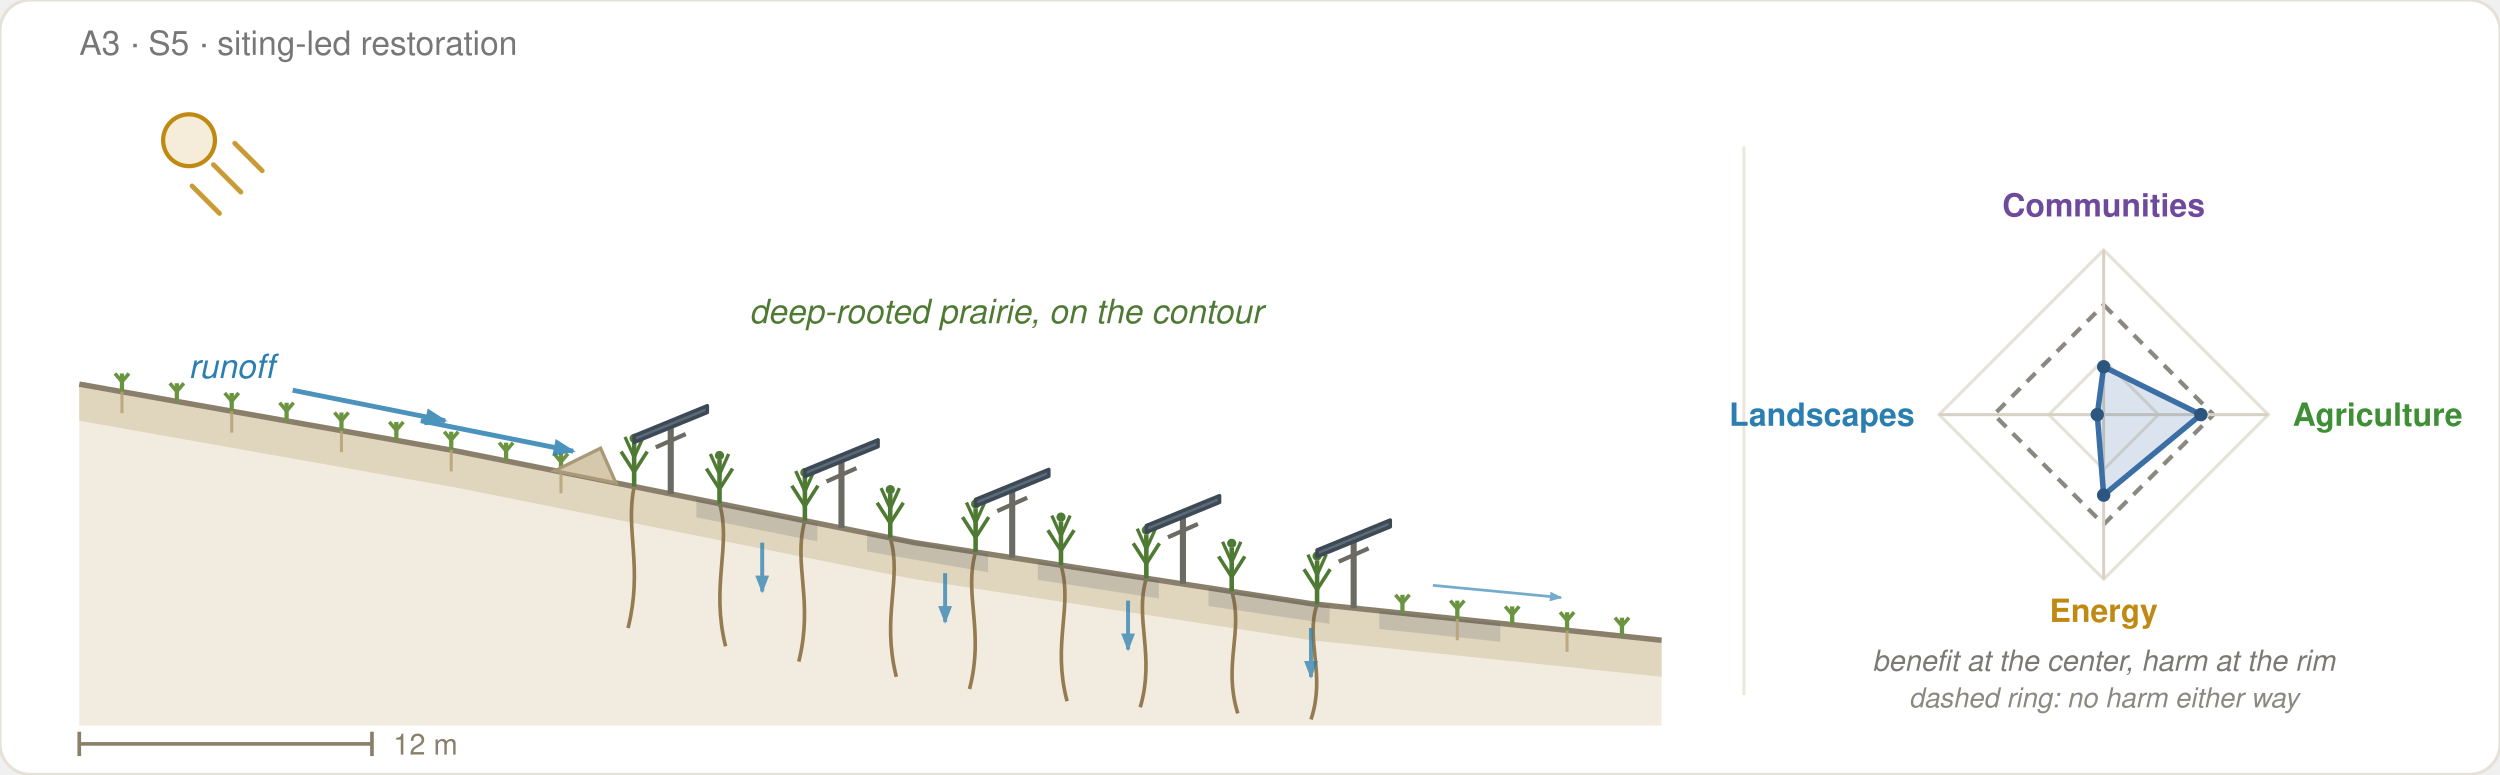
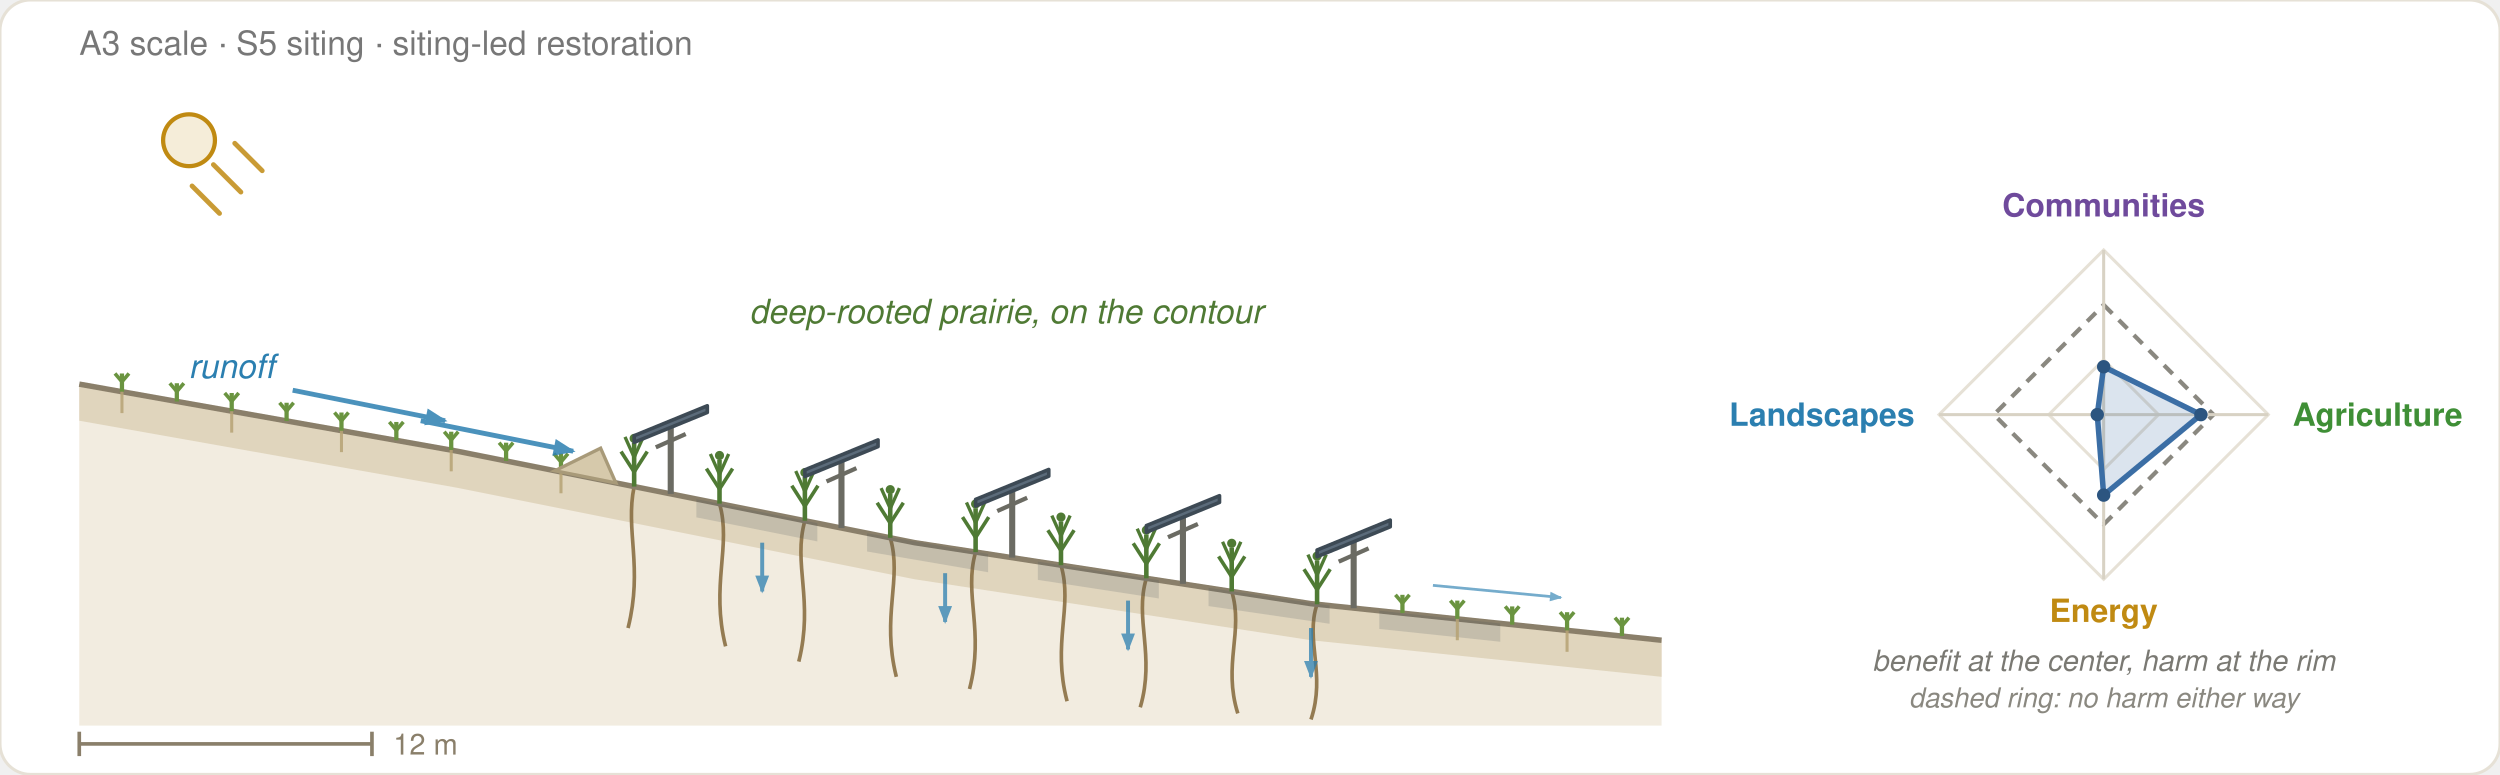
<svg xmlns="http://www.w3.org/2000/svg" viewBox="0 14 820 254" width="820" height="254" font-family="Helvetica, Arial, sans-serif" role="img">
  <defs>
    <g id="module">
      <line x1="-9" y1="16" x2="9" y2="8" stroke="#6b6b63" stroke-width="1.4" vector-effect="non-scaling-stroke" />
      <polygon points="-22,9 22,-9 22,-5 -22,13" fill="#5b6b7a" stroke="#3d4a55" stroke-width="1.2" stroke-linejoin="round" vector-effect="non-scaling-stroke" />
    </g>
    <g id="crop">
      <line x1="0" y1="0" x2="0" y2="-6" stroke="#6a9440" stroke-width="1.4" />
      <line x1="0" y1="-3.3" x2="-2.3" y2="-6" stroke="#6a9440" stroke-width="1.2" />
      <line x1="0" y1="-3.3" x2="2.3" y2="-6" stroke="#6a9440" stroke-width="1.2" />
    </g>
    <g id="prairie">
      <line x1="0" y1="0" x2="0" y2="-14.4" stroke="#4f7a34" stroke-width="1.5" />
      <line x1="0" y1="-4.8" x2="-4.3" y2="-11.5" stroke="#4f7a34" stroke-width="1.2" />
      <line x1="0" y1="-4.8" x2="4.3" y2="-11.5" stroke="#4f7a34" stroke-width="1.2" />
      <line x1="0" y1="-9.6" x2="-3" y2="-16.3" stroke="#4f7a34" stroke-width="1.1" />
      <line x1="0" y1="-9.6" x2="3" y2="-16.3" stroke="#4f7a34" stroke-width="1.1" />
      <circle cx="0" cy="-15.8" r="1.5" fill="#4f7a34" />
    </g>
    <marker id="flow" viewBox="0 0 10 10" refX="8" refY="5" markerWidth="5" markerHeight="5" orient="auto-start-reverse">
      <path d="M0,1.5 L9,5 L0,8.5 z" fill="#2b7fb0" />
    </marker>
    <clipPath id="soilclip2">
      <path d="M26,140 L150,162 L300,192 L430,212 L545,224 L545,252 L26,252 Z" />
    </clipPath>
  </defs>
  <rect y="14" width="820" height="254" rx="10" fill="#ffffff" stroke="#e6e1d6" />
-   <text x="26" y="32" fill="#777" font-size="11">A3 · S5 · siting-led restoration</text>
+   <text x="26" y="32" fill="#777" font-size="11">A3 scale · S5 siting · siting-led restoration</text>
  <g stroke="#c08a12" stroke-linecap="round">
    <circle cx="62" cy="60" r="8.5" fill="#c08a12" fill-opacity="0.16" stroke-width="1.4" />
    <g stroke-width="1.6" opacity="0.85">
      <line x1="63" y1="75" x2="72" y2="84" />
      <line x1="70" y1="68" x2="79" y2="77" />
      <line x1="77" y1="61" x2="86" y2="70" />
    </g>
  </g>
  <path d="M26,140 L150,162 L300,192 L430,212 L545,224 L545,252 L26,252 Z" fill="#f2ece0" />
  <g clip-path="url(#soilclip2)">
    <path d="M26,140 L150,162 L300,192 L430,212 L545,224 L545,236 L430,224 L300,204 L150,174 L26,152 Z" fill="#e0d5bd" />
    <g fill="none" stroke="#8a6f43" stroke-width="1.2" opacity="0.9">
      <path d="M208,173.6 C205,188 211,200 206,220" />
      <path d="M236,179.2 C240,193 233,206 238,226" />
      <path d="M264,184.8 C260,199 267,211 262,231" />
      <path d="M292,190.4 C296,204 289,216 294,236" />
      <path d="M320,195.1 C316,209 323,221 318,240" />
      <path d="M348,199.4 C352,213 345,225 350,244" />
      <path d="M376,203.7 C372,217 379,229 374,246" />
      <path d="M404,208.0 C408,221 401,232 406,248" />
      <path d="M432,212.2 C428,224 435,235 430,250" />
    </g>
    <g stroke="#2b7fb0" stroke-width="1.3" opacity="0.75" marker-end="url(#flow)">
      <path d="M250,192 v16" />
      <path d="M310,202 v16" />
      <path d="M370,211 v16" />
      <path d="M430,220 v16" />
    </g>
  </g>
  <path d="M26,140 L150,162 L300,192 L430,212 L545,224" fill="none" stroke="#8a7f6a" stroke-width="1.8" />
  <g fill="#3d4a55" opacity="0.17">
    <path d="M228.4,177.7 L268.1,185.6 L268.1,191.6 L228.4,183.7 Z" />
    <path d="M284.4,188.9 L324.1,195.7 L324.1,201.7 L284.4,194.9 Z" />
    <path d="M340.4,198.2 L380.1,204.3 L380.1,210.3 L340.4,204.2 Z" />
    <path d="M396.4,206.8 L436.1,212.6 L436.1,218.6 L396.4,212.8 Z" />
    <path d="M452.4,214.3 L492.1,218.5 L492.1,224.5 L452.4,220.3 Z" />
  </g>
  <g>
    <use href="#crop" x="40" y="142.5" />
    <use href="#crop" x="58" y="145.7" />
    <use href="#crop" x="76" y="148.9" />
    <use href="#crop" x="94" y="152.1" />
    <use href="#crop" x="112" y="155.3" />
    <use href="#crop" x="130" y="158.4" />
    <use href="#crop" x="148" y="161.6" />
    <use href="#crop" x="166" y="165.2" />
    <use href="#crop" x="184" y="168.8" />
    <use href="#crop" x="460" y="215.1" />
    <use href="#crop" x="478" y="217.0" />
    <use href="#crop" x="496" y="218.9" />
    <use href="#crop" x="514" y="220.8" />
    <use href="#crop" x="532" y="222.6" />
  </g>
  <g stroke="#b6a274" stroke-width="1" opacity="0.85">
    <path d="M40,142.5 v7" />
    <path d="M76,148.9 v7" />
    <path d="M112,155.3 v7" />
    <path d="M148,161.6 v7" />
    <path d="M184,168.8 v7" />
    <path d="M478,217.0 v7" />
    <path d="M514,220.8 v7" />
  </g>
  <g stroke="#2b7fb0" stroke-width="1.6" fill="none" marker-end="url(#flow)" opacity="0.85">
    <path d="M96,142 L146,152" />
    <path d="M138,152 L188,162" />
  </g>
  <text x="90" y="138" fill="#2b7fb0" font-size="11" font-style="italic" text-anchor="end">runoff</text>
  <g stroke="#2b7fb0" stroke-width="0.9" fill="none" marker-end="url(#flow)" opacity="0.65">
    <path d="M470,206 L512,210" />
  </g>
  <polygon points="182,168.4 202,172.4 197,161" fill="#d6c9ab" stroke="#a89a79" stroke-width="1.1" />
  <g>
    <use href="#prairie" x="208" y="173.6" />
    <use href="#prairie" x="236" y="179.2" />
    <use href="#prairie" x="264" y="184.8" />
    <use href="#prairie" x="292" y="190.4" />
    <use href="#prairie" x="320" y="195.1" />
    <use href="#prairie" x="348" y="199.4" />
    <use href="#prairie" x="376" y="203.7" />
    <use href="#prairie" x="404" y="208.0" />
    <use href="#prairie" x="432" y="212.2" />
  </g>
  <line x1="220" y1="176" x2="220" y2="152" stroke="#6b6b63" stroke-width="2" />
  <use href="#module" transform="translate(220,152) scale(0.545)" />
  <line x1="276" y1="187.2" x2="276" y2="163.2" stroke="#6b6b63" stroke-width="2" />
  <use href="#module" transform="translate(276,163.2) scale(0.545)" />
  <line x1="332" y1="196.9" x2="332" y2="172.9" stroke="#6b6b63" stroke-width="2" />
  <use href="#module" transform="translate(332,172.9) scale(0.545)" />
  <line x1="388" y1="205.5" x2="388" y2="181.5" stroke="#6b6b63" stroke-width="2" />
  <use href="#module" transform="translate(388,181.5) scale(0.545)" />
  <line x1="444" y1="213.5" x2="444" y2="189.5" stroke="#6b6b63" stroke-width="2" />
  <use href="#module" transform="translate(444,189.5) scale(0.545)" />
  <text x="330" y="120" fill="#4f7a34" font-size="11" font-style="italic" text-anchor="middle">deep-rooted prairie, on the contour</text>
  <g stroke="#8a7f6a" stroke-width="1.2" fill="none">
    <path d="M26,258 h96" />
    <path d="M26,254 v8" />
    <path d="M122,254 v8" />
  </g>
  <text x="129" y="261.5" fill="#8a7f6a" font-size="9.5">12 m</text>
-   <line x1="572" y1="62" x2="572" y2="242" stroke="#ece7db" stroke-width="1" />
  <polygon points="690,132 708,150 690,168 672,150" fill="none" stroke="#e6e1d6" stroke-width="1" />
  <polygon points="690,114 726,150 690,186 654,150" fill="none" stroke="#8a8880" stroke-width="1.4" stroke-dasharray="4 3" />
  <polygon points="690,96 744,150 690,204 636,150" fill="none" stroke="#e6e1d6" stroke-width="1" />
  <line x1="690" y1="150" x2="690" y2="96" stroke="#d8d2c4" stroke-width="1" />
  <line x1="690" y1="150" x2="744" y2="150" stroke="#d8d2c4" stroke-width="1" />
  <line x1="690" y1="150" x2="690" y2="204" stroke="#d8d2c4" stroke-width="1" />
  <line x1="690" y1="150" x2="636" y2="150" stroke="#d8d2c4" stroke-width="1" />
  <text x="690" y="85" fill="#6f4a9c" font-size="10.5" font-weight="600" text-anchor="middle">Communities</text>
  <text x="752" y="150" fill="#3f8f36" font-size="10.5" font-weight="600" text-anchor="start" dominant-baseline="middle">Agriculture</text>
  <text x="690" y="218" fill="#c08a12" font-size="10.5" font-weight="600" text-anchor="middle">Energy</text>
  <text x="628" y="150" fill="#2b7fb0" font-size="10.5" font-weight="600" text-anchor="end" dominant-baseline="middle">Landscapes</text>
  <polygon points="690,134.3 721.9,150 690,176.4 687.9,150" fill="#3b6ea5" fill-opacity="0.18" stroke="#3b6ea5" stroke-width="1.8" />
  <circle cx="690" cy="134.3" r="2.2" fill="#2c5580" />
  <circle cx="721.9" cy="150" r="2.2" fill="#2c5580" />
  <circle cx="690" cy="176.4" r="2.2" fill="#2c5580" />
  <circle cx="687.9" cy="150" r="2.2" fill="#2c5580" />
  <text x="690" y="234" fill="#7a7973" font-size="9.5" font-style="italic" text-anchor="middle">benefit at the center, harm at the rim</text>
  <text x="690" y="246" fill="#8a8880" font-size="9" font-style="italic" text-anchor="middle">dashed ring: no harm either way</text>
</svg>
